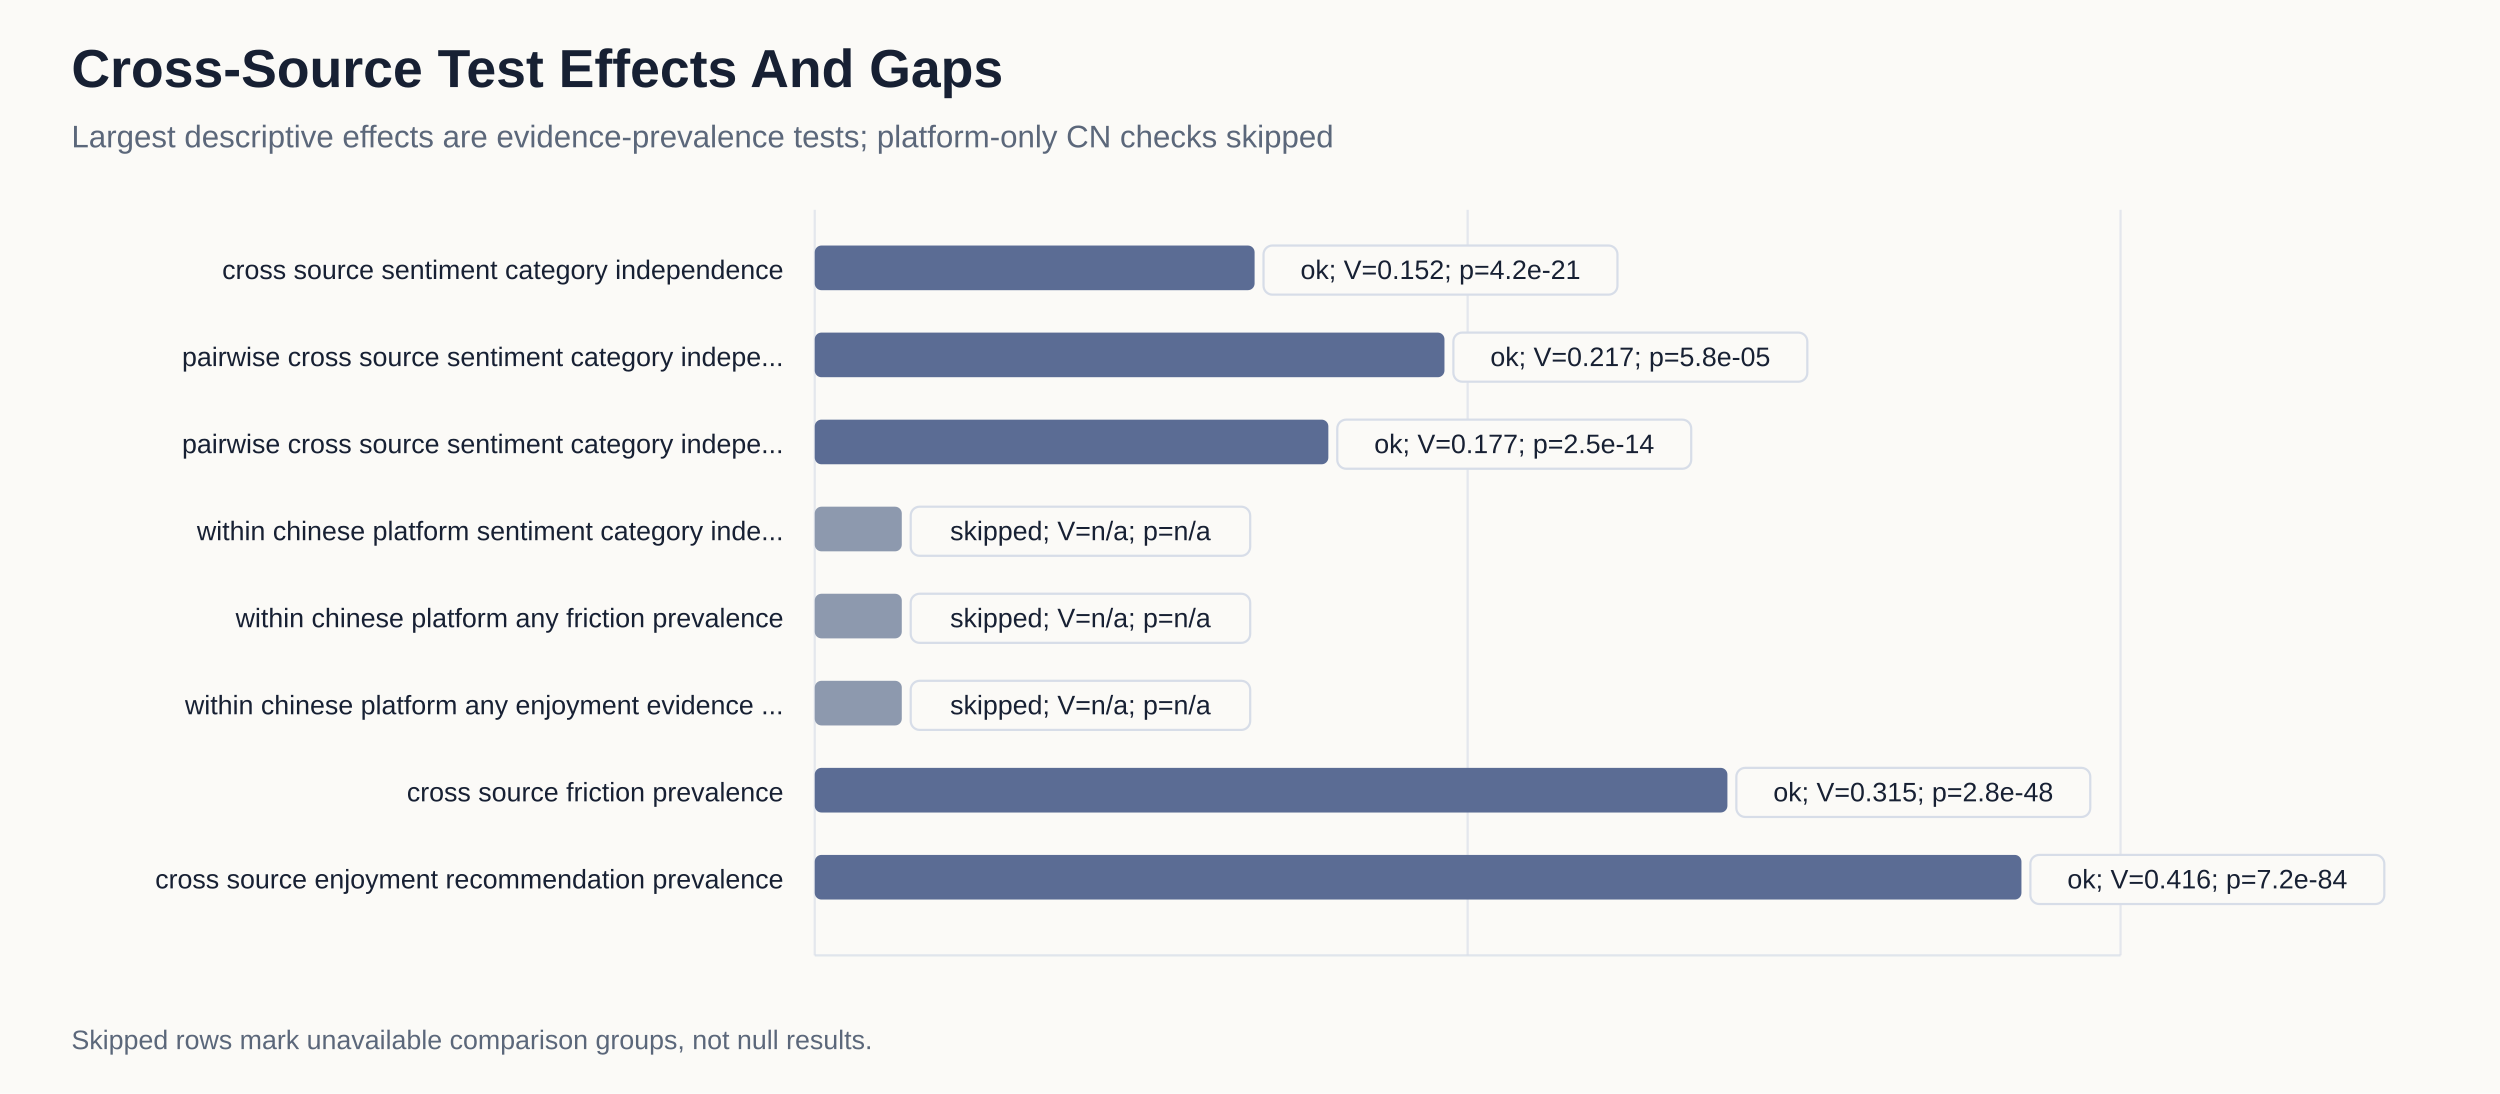
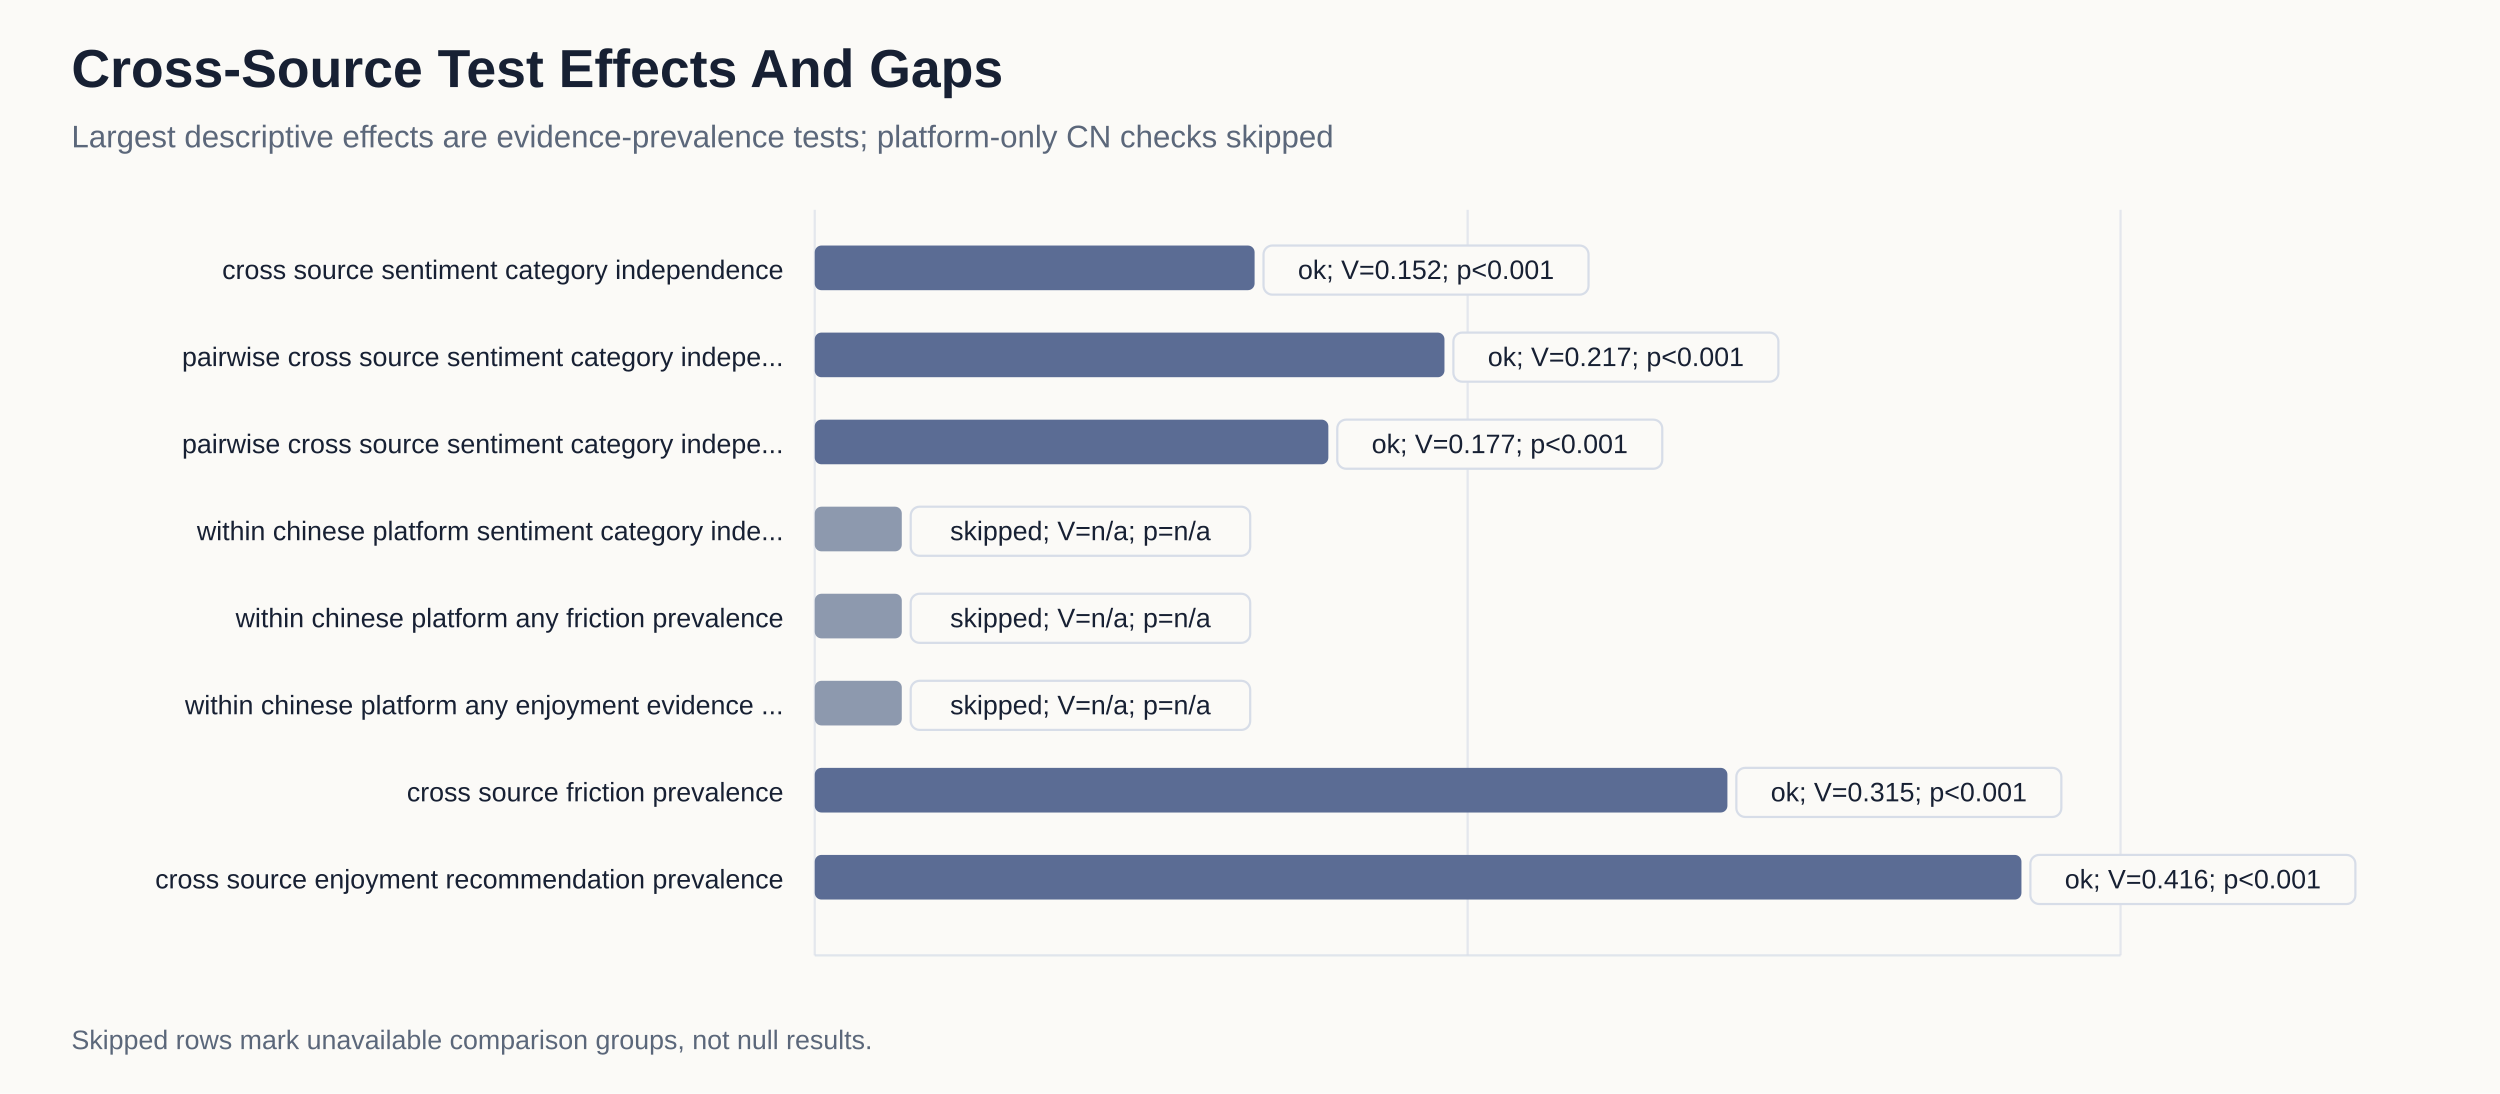
<svg xmlns="http://www.w3.org/2000/svg" width="1120" height="490" viewBox="0 0 1120 490">
  <rect width="100%" height="100%" fill="#fbfaf7" />
  <text x="32.00" y="39.00" text-anchor="start" font-family="Arial, sans-serif" font-size="24" font-weight="700" fill="#172033">Cross-Source Test Effects And Gaps</text>
  <text x="32.00" y="66.00" text-anchor="start" font-family="Arial, sans-serif" font-size="14" font-weight="400" fill="#5b677a">Largest descriptive effects are evidence-prevalence tests; platform-only CN checks skipped</text>
  <line x1="365.00" x2="365.00" y1="94.00" y2="428.00" stroke="#d7dde8" stroke-width="1" opacity="0.65" />
  <line x1="657.50" x2="657.50" y1="94.00" y2="428.00" stroke="#d7dde8" stroke-width="1" opacity="0.65" />
  <line x1="950.00" x2="950.00" y1="94.00" y2="428.00" stroke="#d7dde8" stroke-width="1" opacity="0.65" />
  <line x1="365.00" x2="950.00" y1="428.00" y2="428.00" stroke="#d7dde8" stroke-width="1" opacity="0.75" />
  <text x="351.00" y="125.00" text-anchor="end" font-family="Arial, sans-serif" font-size="12" font-weight="400" fill="#172033">cross source sentiment category independence</text>
  <rect x="365.00" y="110.00" width="197.06" height="20" rx="3" fill="#5b6c94" />
-   <rect x="566.06" y="110.00" width="158.56" height="22.00" rx="4" fill="#fbfaf7" stroke="#d7dde8" stroke-width="1" />
-   <text x="645.34" y="125.00" text-anchor="middle" font-family="Arial, sans-serif" font-size="12" font-weight="400" fill="#172033">ok; V=0.152; p=4.2e-21</text>
+   <rect x="566.06" y="110.00" width="145.60" height="22.00" rx="4" fill="#fbfaf7" stroke="#d7dde8" stroke-width="1" />
+   <text x="638.86" y="125.00" text-anchor="middle" font-family="Arial, sans-serif" font-size="12" font-weight="400" fill="#172033">ok; V=0.152; p&lt;0.001</text>
  <text x="351.00" y="164.00" text-anchor="end" font-family="Arial, sans-serif" font-size="12" font-weight="400" fill="#172033">pairwise cross source sentiment category indepe...</text>
  <rect x="365.00" y="149.00" width="282.12" height="20" rx="3" fill="#5b6c94" />
-   <rect x="651.12" y="149.00" width="158.56" height="22.00" rx="4" fill="#fbfaf7" stroke="#d7dde8" stroke-width="1" />
-   <text x="730.40" y="164.00" text-anchor="middle" font-family="Arial, sans-serif" font-size="12" font-weight="400" fill="#172033">ok; V=0.217; p=5.8e-05</text>
+   <rect x="651.12" y="149.00" width="145.60" height="22.00" rx="4" fill="#fbfaf7" stroke="#d7dde8" stroke-width="1" />
+   <text x="723.92" y="164.00" text-anchor="middle" font-family="Arial, sans-serif" font-size="12" font-weight="400" fill="#172033">ok; V=0.217; p&lt;0.001</text>
  <text x="351.00" y="203.00" text-anchor="end" font-family="Arial, sans-serif" font-size="12" font-weight="400" fill="#172033">pairwise cross source sentiment category indepe...</text>
  <rect x="365.00" y="188.00" width="230.10" height="20" rx="3" fill="#5b6c94" />
-   <rect x="599.10" y="188.00" width="158.56" height="22.00" rx="4" fill="#fbfaf7" stroke="#d7dde8" stroke-width="1" />
-   <text x="678.38" y="203.00" text-anchor="middle" font-family="Arial, sans-serif" font-size="12" font-weight="400" fill="#172033">ok; V=0.177; p=2.5e-14</text>
+   <rect x="599.10" y="188.00" width="145.60" height="22.00" rx="4" fill="#fbfaf7" stroke="#d7dde8" stroke-width="1" />
+   <text x="671.90" y="203.00" text-anchor="middle" font-family="Arial, sans-serif" font-size="12" font-weight="400" fill="#172033">ok; V=0.177; p&lt;0.001</text>
  <text x="351.00" y="242.00" text-anchor="end" font-family="Arial, sans-serif" font-size="12" font-weight="400" fill="#172033">within chinese platform sentiment category inde...</text>
  <rect x="365.00" y="227.00" width="39.00" height="20" rx="3" fill="#8d99ae" />
  <rect x="408.00" y="227.00" width="152.08" height="22.00" rx="4" fill="#fbfaf7" stroke="#d7dde8" stroke-width="1" />
  <text x="484.04" y="242.00" text-anchor="middle" font-family="Arial, sans-serif" font-size="12" font-weight="400" fill="#172033">skipped; V=n/a; p=n/a</text>
  <text x="351.00" y="281.00" text-anchor="end" font-family="Arial, sans-serif" font-size="12" font-weight="400" fill="#172033">within chinese platform any friction prevalence</text>
  <rect x="365.00" y="266.00" width="39.00" height="20" rx="3" fill="#8d99ae" />
  <rect x="408.00" y="266.00" width="152.08" height="22.00" rx="4" fill="#fbfaf7" stroke="#d7dde8" stroke-width="1" />
  <text x="484.04" y="281.00" text-anchor="middle" font-family="Arial, sans-serif" font-size="12" font-weight="400" fill="#172033">skipped; V=n/a; p=n/a</text>
  <text x="351.00" y="320.00" text-anchor="end" font-family="Arial, sans-serif" font-size="12" font-weight="400" fill="#172033">within chinese platform any enjoyment evidence ...</text>
  <rect x="365.00" y="305.00" width="39.00" height="20" rx="3" fill="#8d99ae" />
  <rect x="408.00" y="305.00" width="152.08" height="22.00" rx="4" fill="#fbfaf7" stroke="#d7dde8" stroke-width="1" />
  <text x="484.04" y="320.00" text-anchor="middle" font-family="Arial, sans-serif" font-size="12" font-weight="400" fill="#172033">skipped; V=n/a; p=n/a</text>
  <text x="351.00" y="359.00" text-anchor="end" font-family="Arial, sans-serif" font-size="12" font-weight="400" fill="#172033">cross source friction prevalence</text>
  <rect x="365.00" y="344.00" width="408.88" height="20" rx="3" fill="#5b6c94" />
-   <rect x="777.88" y="344.00" width="158.56" height="22.00" rx="4" fill="#fbfaf7" stroke="#d7dde8" stroke-width="1" />
-   <text x="857.16" y="359.00" text-anchor="middle" font-family="Arial, sans-serif" font-size="12" font-weight="400" fill="#172033">ok; V=0.315; p=2.8e-48</text>
+   <rect x="777.88" y="344.00" width="145.60" height="22.00" rx="4" fill="#fbfaf7" stroke="#d7dde8" stroke-width="1" />
+   <text x="850.68" y="359.00" text-anchor="middle" font-family="Arial, sans-serif" font-size="12" font-weight="400" fill="#172033">ok; V=0.315; p&lt;0.001</text>
  <text x="351.00" y="398.00" text-anchor="end" font-family="Arial, sans-serif" font-size="12" font-weight="400" fill="#172033">cross source enjoyment recommendation prevalence</text>
  <rect x="365.00" y="383.00" width="540.61" height="20" rx="3" fill="#5b6c94" />
-   <rect x="909.61" y="383.00" width="158.56" height="22.00" rx="4" fill="#fbfaf7" stroke="#d7dde8" stroke-width="1" />
-   <text x="988.89" y="398.00" text-anchor="middle" font-family="Arial, sans-serif" font-size="12" font-weight="400" fill="#172033">ok; V=0.416; p=7.2e-84</text>
+   <rect x="909.61" y="383.00" width="145.60" height="22.00" rx="4" fill="#fbfaf7" stroke="#d7dde8" stroke-width="1" />
+   <text x="982.41" y="398.00" text-anchor="middle" font-family="Arial, sans-serif" font-size="12" font-weight="400" fill="#172033">ok; V=0.416; p&lt;0.001</text>
  <text x="32.00" y="470.00" text-anchor="start" font-family="Arial, sans-serif" font-size="12" font-weight="400" fill="#5b677a">Skipped rows mark unavailable comparison groups, not null results.</text>
</svg>
